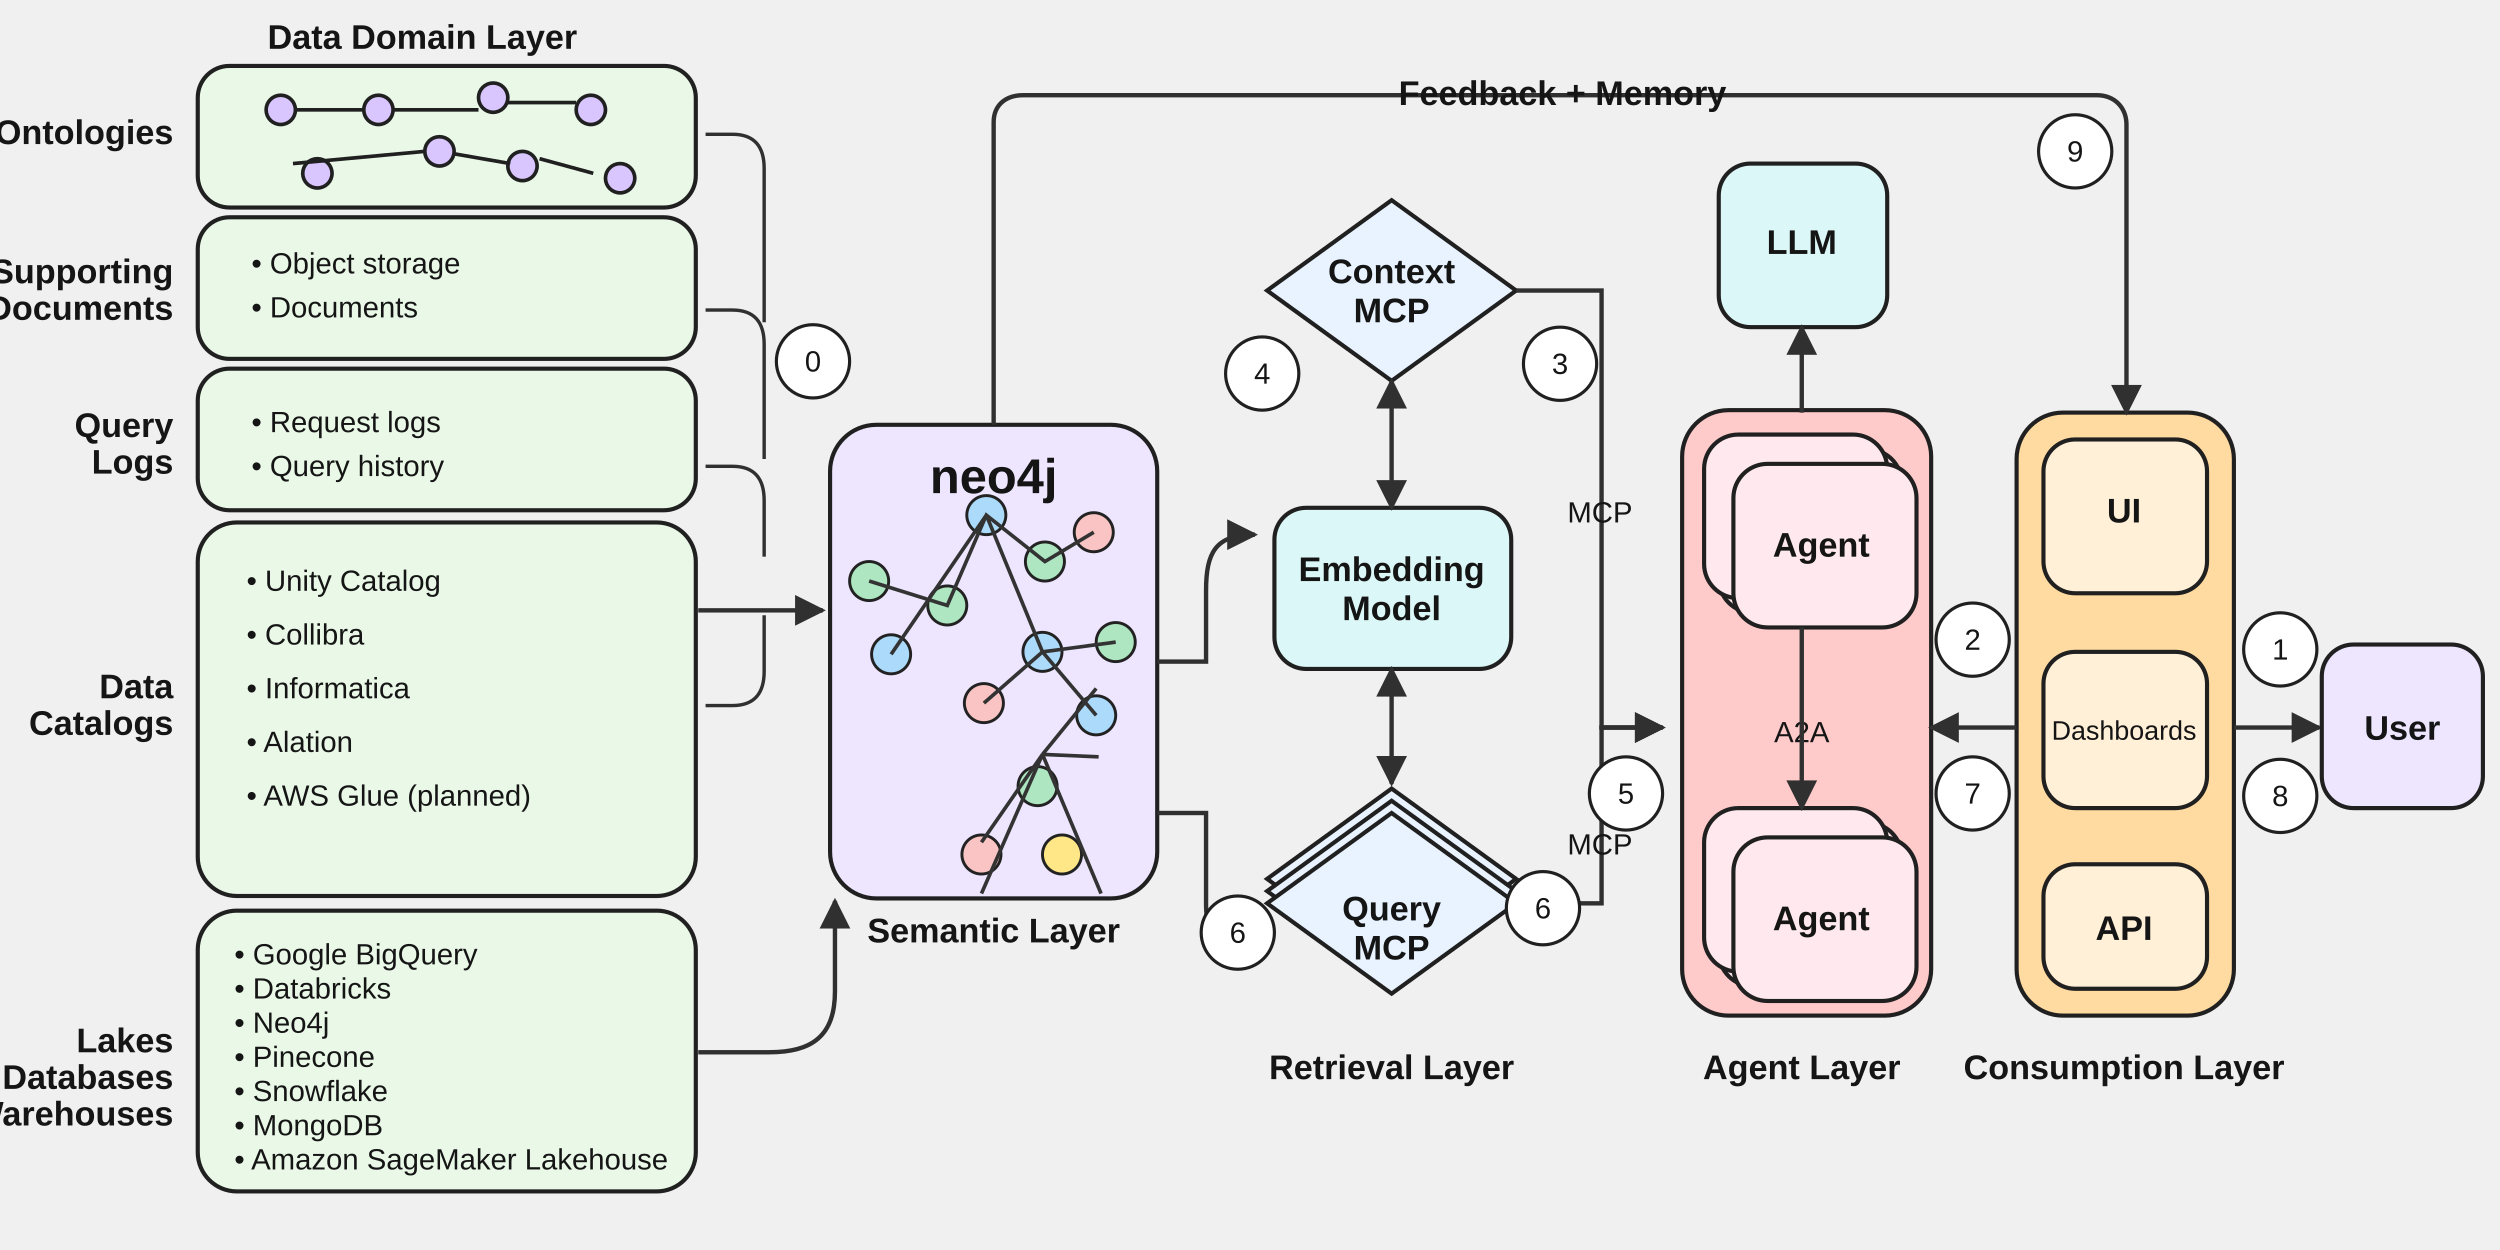
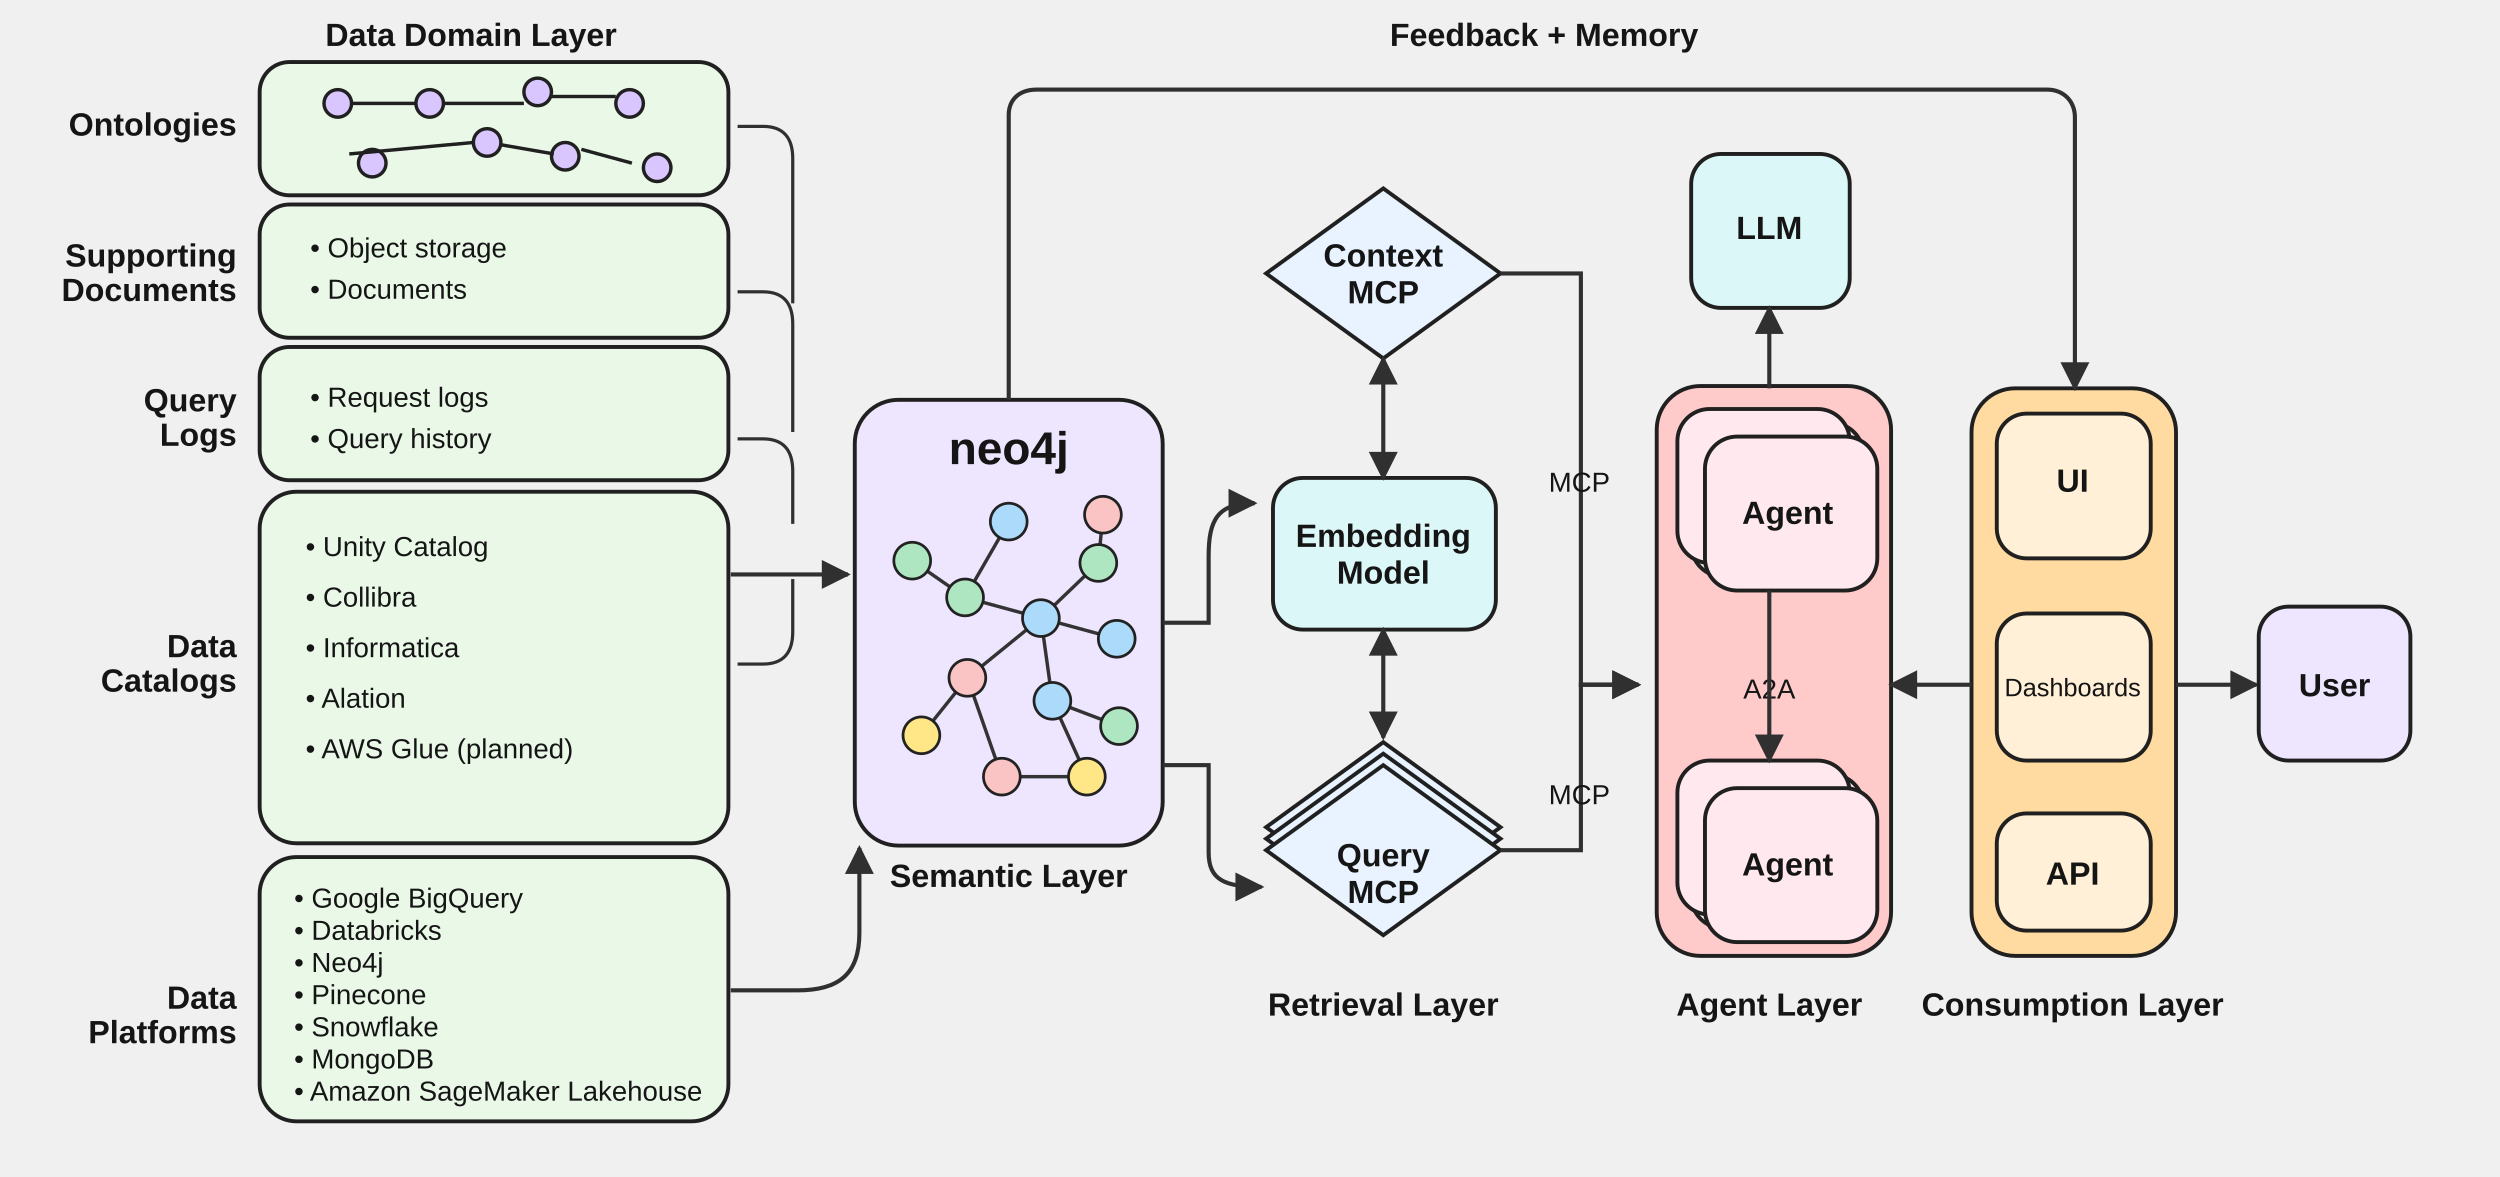
- <svg xmlns="http://www.w3.org/2000/svg" width="1024" height="512" viewBox="0 0 1024 512" role="img" aria-labelledby="title desc">
+ <svg xmlns="http://www.w3.org/2000/svg" width="1088" height="512" viewBox="-32 0 1088 512" role="img" aria-labelledby="title desc">
  <defs>
    <marker id="arrow" viewBox="0 0 10 10" refX="9" refY="5" markerWidth="7" markerHeight="7" orient="auto-start-reverse">
      <path d="M 0 0 L 10 5 L 0 10 z" fill="#303030" />
    </marker>
    <style>
      text { font-family: Arial, Helvetica, sans-serif; fill: #151515; }
      .label { font-size: 14px; font-weight: 600; }
      .small { font-size: 12px; }
      .tiny { font-size: 11px; }
      .panel { stroke: #202020; stroke-width: 1.7; }
      .flow { fill: none; stroke: #303030; stroke-width: 1.8; marker-end: url(#arrow); }
      .flow-both { fill: none; stroke: #303030; stroke-width: 1.8; marker-start: url(#arrow); marker-end: url(#arrow); }
-       .step { fill: #fff; stroke: #202020; stroke-width: 1.3; }
    </style>
  </defs>
  <text x="173" y="20" text-anchor="middle" class="label">Data Domain Layer</text>
  <g class="panel">
    <rect x="81" y="27" width="204" height="58" rx="13" fill="#e9f8e7" />
    <rect x="81" y="89" width="204" height="58" rx="13" fill="#e9f8e7" />
    <rect x="81" y="151" width="204" height="58" rx="13" fill="#e9f8e7" />
    <rect x="81" y="214" width="204" height="153" rx="16" fill="#e9f8e7" />
    <rect x="81" y="373" width="204" height="115" rx="16" fill="#e9f8e7" />
  </g>
  <text x="71" y="59" text-anchor="end" class="label">Ontologies</text>
  <g stroke="#202020" stroke-width="1.5">
    <circle cx="115" cy="45" r="6" fill="#d9c6ff" />
    <circle cx="155" cy="45" r="6" fill="#d9c6ff" />
    <circle cx="202" cy="40" r="6" fill="#d9c6ff" />
    <circle cx="242" cy="45" r="6" fill="#d9c6ff" />
    <circle cx="130" cy="71" r="6" fill="#d9c6ff" />
    <circle cx="180" cy="62" r="6" fill="#d9c6ff" />
    <circle cx="214" cy="68" r="6" fill="#d9c6ff" />
    <circle cx="254" cy="73" r="6" fill="#d9c6ff" />
    <path d="M121 45h28m12 0h35m12-3h28m-116 25 54-5m12 1 23 4m12-2 22 6" fill="none" />
  </g>
  <text x="71" y="116" text-anchor="end" class="label">Supporting</text>
  <text x="71" y="131" text-anchor="end" class="label">Documents</text>
  <g class="small">
    <text x="103" y="112">• Object storage</text>
    <text x="103" y="130">• Documents</text>
  </g>
  <text x="71" y="179" text-anchor="end" class="label">Query</text>
  <text x="71" y="194" text-anchor="end" class="label">Logs</text>
  <g class="small">
    <text x="103" y="177">• Request logs</text>
    <text x="103" y="195">• Query history</text>
  </g>
  <text x="71" y="286" text-anchor="end" class="label">Data</text>
  <text x="71" y="301" text-anchor="end" class="label">Catalogs</text>
  <g class="small">
    <text x="101" y="242">• Unity Catalog</text>
    <text x="101" y="264">• Collibra</text>
    <text x="101" y="286">• Informatica</text>
    <text x="101" y="308">• Alation</text>
    <text x="101" y="330">• AWS Glue (planned)</text>
  </g>
-   <text x="71" y="431" text-anchor="end" class="label">Lakes</text>
-   <text x="71" y="446" text-anchor="end" class="label">Databases</text>
-   <text x="71" y="461" text-anchor="end" class="label">Warehouses</text>
+   <text x="71" y="439" text-anchor="end" class="label">Data</text>
+   <text x="71" y="454" text-anchor="end" class="label">Platforms</text>
  <g class="small">
    <text x="96" y="395">• Google BigQuery</text>
    <text x="96" y="409">• Databricks</text>
    <text x="96" y="423">• Neo4j</text>
    <text x="96" y="437">• Pinecone</text>
    <text x="96" y="451">• Snowflake</text>
    <text x="96" y="465">• MongoDB</text>
    <text x="96" y="479">• Amazon SageMaker Lakehouse</text>
  </g>
  <path class="flow" d="M286 250h51" />
  <path class="flow" d="M286 431h29c18 0 27-7 27-25V369" />
  <path d="M289 55h11c9 0 13 5 13 14v63" fill="none" stroke="#303030" stroke-width="1.4" />
  <path d="M289 127h11c9 0 13 5 13 14v47" fill="none" stroke="#303030" stroke-width="1.4" />
  <path d="M289 191h11c9 0 13 5 13 14v23" fill="none" stroke="#303030" stroke-width="1.4" />
  <path d="M289 289h11c9 0 13-5 13-14v-23" fill="none" stroke="#303030" stroke-width="1.4" />
  <rect x="340" y="174" width="134" height="194" rx="19" class="panel" fill="#eee6ff" />
  <text x="407" y="202" text-anchor="middle" style="font-size:20px;font-weight:bold">neo4j</text>
+   <g stroke="#333" stroke-width="1.5" fill="none">
+     <path d="M407 227L388 260 365 244M388 260L421 269 446 245 448 224M421 269L454 278M421 269L389 295 369 320M389 295L404 338M421 269L426 305 455 316M426 305L441 338M404 338L441 338" />
+   </g>
  <g fill="#aee6c2" stroke="#222" stroke-width="1.2">
-     <circle cx="356" cy="238" r="8" />
-     <circle cx="388" cy="248" r="8" />
-     <circle cx="428" cy="230" r="8" />
-     <circle cx="457" cy="263" r="8" />
-     <circle cx="425" cy="322" r="8" />
+     <circle cx="365" cy="244" r="8" />
+     <circle cx="388" cy="260" r="8" />
+     <circle cx="446" cy="245" r="8" />
+     <circle cx="455" cy="316" r="8" />
  </g>
  <g fill="#acdafa" stroke="#222" stroke-width="1.2">
-     <circle cx="365" cy="268" r="8" />
-     <circle cx="404" cy="211" r="8" />
-     <circle cx="427" cy="267" r="8" />
-     <circle cx="449" cy="293" r="8" />
+     <circle cx="407" cy="227" r="8" />
+     <circle cx="421" cy="269" r="8" />
+     <circle cx="454" cy="278" r="8" />
+     <circle cx="426" cy="305" r="8" />
  </g>
  <g fill="#fac4c4" stroke="#222" stroke-width="1.2">
-     <circle cx="448" cy="218" r="8" />
-     <circle cx="403" cy="288" r="8" />
-     <circle cx="402" cy="350" r="8" />
+     <circle cx="448" cy="224" r="8" />
+     <circle cx="389" cy="295" r="8" />
+     <circle cx="404" cy="338" r="8" />
  </g>
  <g fill="#ffe787" stroke="#222" stroke-width="1.2">
-     <circle cx="435" cy="350" r="8" />
-   </g>
-   <g stroke="#333" stroke-width="1.5">
-     <path d="M356 238l32 10 16-37 24 19 20-12m-83 50 39-57m0 0 23 56 30-4m-30 4 22 26m-22-26-24 21m24 21-25 36m25-36 24 57m-24-57 22-27m-22 27-25 57m25-57 23 1" fill="none" />
+     <circle cx="369" cy="320" r="8" />
+     <circle cx="441" cy="338" r="8" />
  </g>
  <text x="407" y="386" text-anchor="middle" class="label">Semantic Layer</text>
  <path class="flow" d="M474 271h20c0-3 0-21 0-29 0-16 4-23 20-23" />
  <path class="flow" d="M474 333h20c0 0 0 38 0 38 0 12 7 15 23 15" />
  <g class="panel">
    <path d="M570 82l51 37-51 37-51-37z" fill="#e8f3ff" />
  </g>
  <text x="570" y="116" text-anchor="middle" class="label">Context</text>
  <text x="570" y="132" text-anchor="middle" class="label">MCP</text>
  <rect x="522" y="208" width="97" height="66" rx="13" class="panel" fill="#dcf7f7" />
  <text x="570" y="238" text-anchor="middle" class="label">Embedding</text>
  <text x="570" y="254" text-anchor="middle" class="label">Model</text>
  <path class="flow-both" d="M570 156v52" />
  <path class="flow-both" d="M570 274v47" />
  <g class="panel" fill="#e8f3ff">
    <path d="M570 323l51 37-51 37-51-37z" />
    <path d="M570 328l51 37-51 37-51-37z" />
    <path d="M570 333l51 37-51 37-51-37z" />
  </g>
  <text x="570" y="377" text-anchor="middle" class="label">Query</text>
  <text x="570" y="393" text-anchor="middle" class="label">MCP</text>
  <text x="570" y="442" text-anchor="middle" class="label">Retrieval Layer</text>
  <path class="flow" d="M621 119h35c0 0 0 179 0 179h25" />
  <text x="642" y="214" class="small">MCP</text>
  <path class="flow" d="M621 370h35c0 0 0-72 0-72h25" />
  <text x="642" y="350" class="small">MCP</text>
  <rect x="704" y="67" width="69" height="67" rx="13" class="panel" fill="#dcf7f7" />
  <text x="738" y="104" text-anchor="middle" class="label">LLM</text>
  <rect x="689" y="168" width="102" height="248" rx="19" class="panel" fill="#ffcaca" />
  <g class="panel" fill="#ffe9ee">
    <rect x="704" y="184" width="75" height="67" rx="14" />
    <rect x="698" y="178" width="75" height="67" rx="14" />
    <rect x="710" y="190" width="75" height="67" rx="14" />
    <rect x="704" y="337" width="75" height="67" rx="14" />
    <rect x="698" y="331" width="75" height="67" rx="14" />
    <rect x="710" y="343" width="75" height="67" rx="14" />
  </g>
  <text x="746" y="228" text-anchor="middle" class="label">Agent</text>
  <text x="746" y="381" text-anchor="middle" class="label">Agent</text>
  <text x="738" y="304" text-anchor="middle" class="small">A2A</text>
  <path class="flow-both" d="M738 134v35M738 257v74" />
  <text x="738" y="442" text-anchor="middle" class="label">Agent Layer</text>
  <rect x="826" y="169" width="89" height="247" rx="19" class="panel" fill="#ffdba1" />
  <g class="panel" fill="#fff0d7">
    <rect x="837" y="180" width="67" height="63" rx="13" />
    <rect x="837" y="267" width="67" height="64" rx="13" />
    <rect x="837" y="354" width="67" height="51" rx="13" />
  </g>
  <text x="870" y="214" text-anchor="middle" class="label">UI</text>
  <text x="870" y="303" text-anchor="middle" class="tiny">Dashboards</text>
  <text x="870" y="385" text-anchor="middle" class="label">API</text>
  <text x="870" y="442" text-anchor="middle" class="label">Consumption Layer</text>
  <path class="flow-both" d="M791 298h35M915 298h35" />
  <rect x="951" y="264" width="66" height="67" rx="13" class="panel" fill="#eee6ff" />
  <text x="984" y="303" text-anchor="middle" class="label">User</text>
  <path class="flow" d="M407 174V50c0-7 5-11 12-11h440c7 0 12 5 12 12v118" />
-   <text x="640" y="43" text-anchor="middle" class="label">Feedback + Memory</text>
-   <g class="step">
-     <circle cx="333" cy="148" r="15" />
-     <circle cx="517" cy="153" r="15" />
-     <circle cx="639" cy="149" r="15" />
-     <circle cx="666" cy="325" r="15" />
-     <circle cx="632" cy="372" r="15" />
-     <circle cx="507" cy="382" r="15" />
-     <circle cx="808" cy="262" r="15" />
-     <circle cx="808" cy="325" r="15" />
-     <circle cx="934" cy="326" r="15" />
-     <circle cx="850" cy="62" r="15" />
-   </g>
-   <g text-anchor="middle" dominant-baseline="central" class="small">
-     <text x="333" y="148">0</text>
-     <text x="517" y="153">4</text>
-     <text x="639" y="149">3</text>
-     <text x="666" y="325">5</text>
-     <text x="632" y="372">6</text>
-     <text x="507" y="382">6</text>
-     <text x="808" y="262">2</text>
-     <text x="808" y="325">7</text>
-     <text x="934" y="326">8</text>
-     <text x="850" y="62">9</text>
-   </g>
-   <g class="step">
-     <circle cx="934" cy="266" r="15" />
-   </g>
-   <text x="934" y="266" text-anchor="middle" dominant-baseline="central" class="small">1</text>
+   <text x="640" y="20" text-anchor="middle" class="label">Feedback + Memory</text>
</svg>
